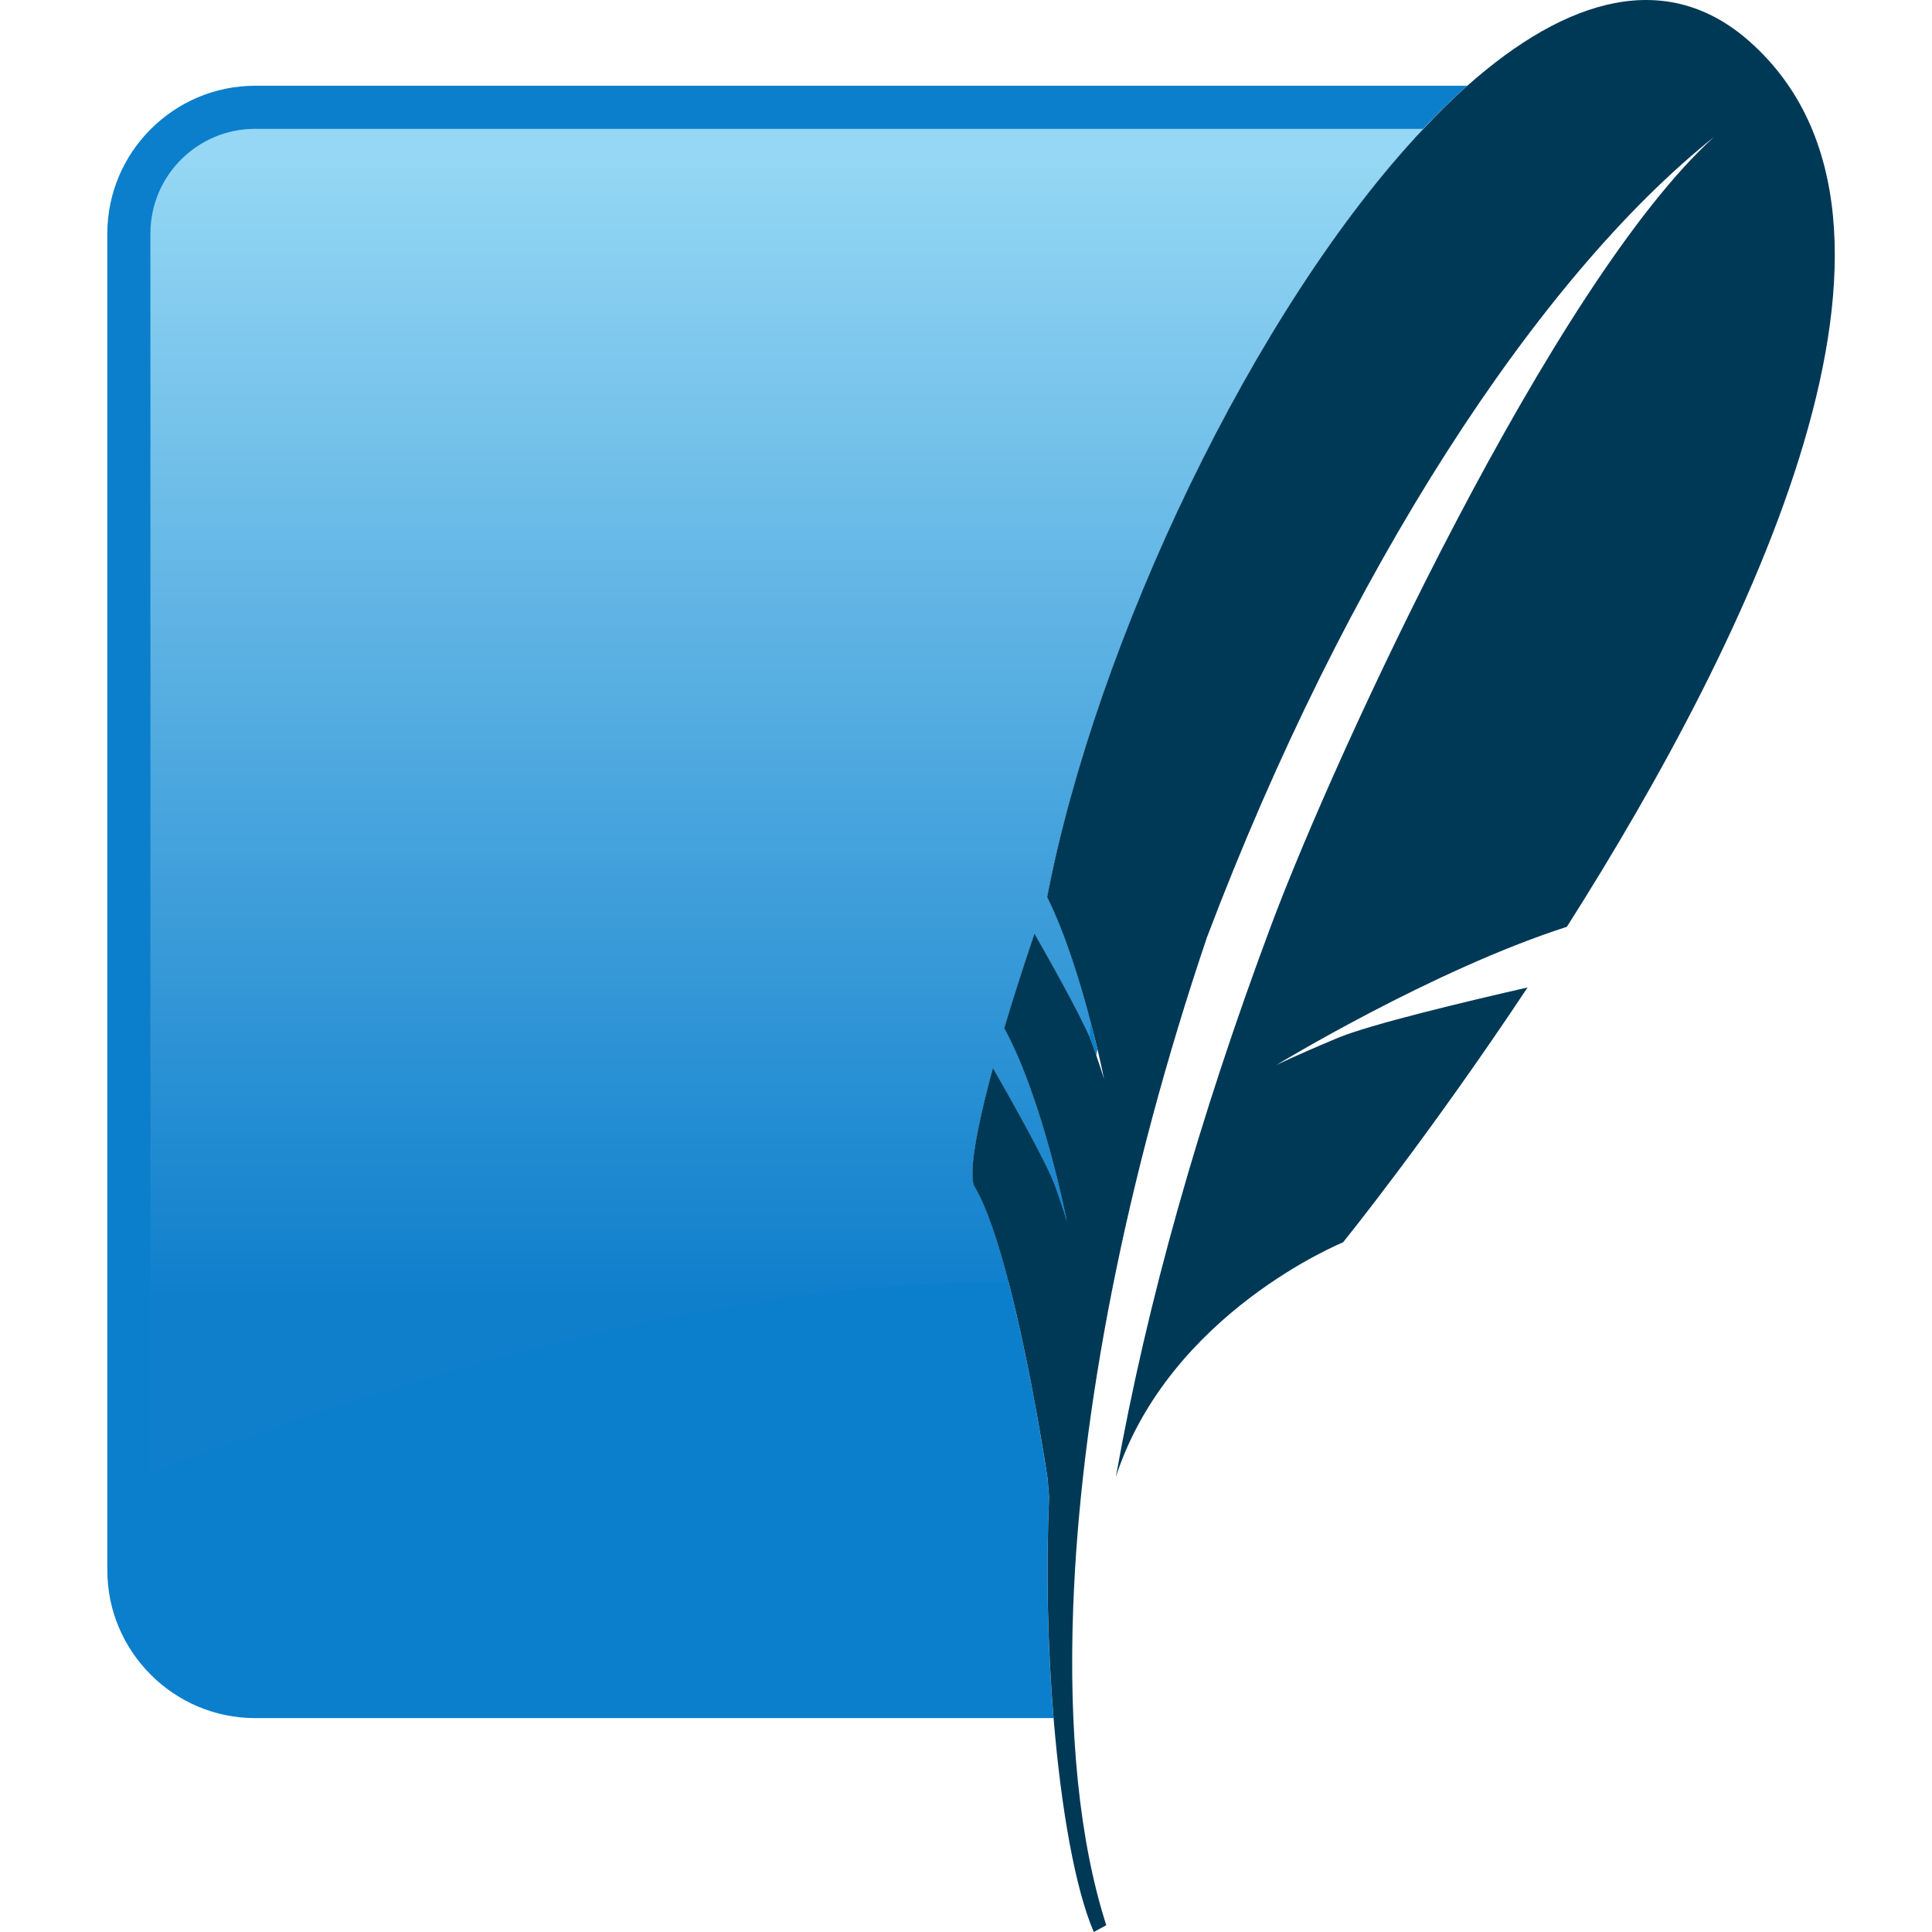
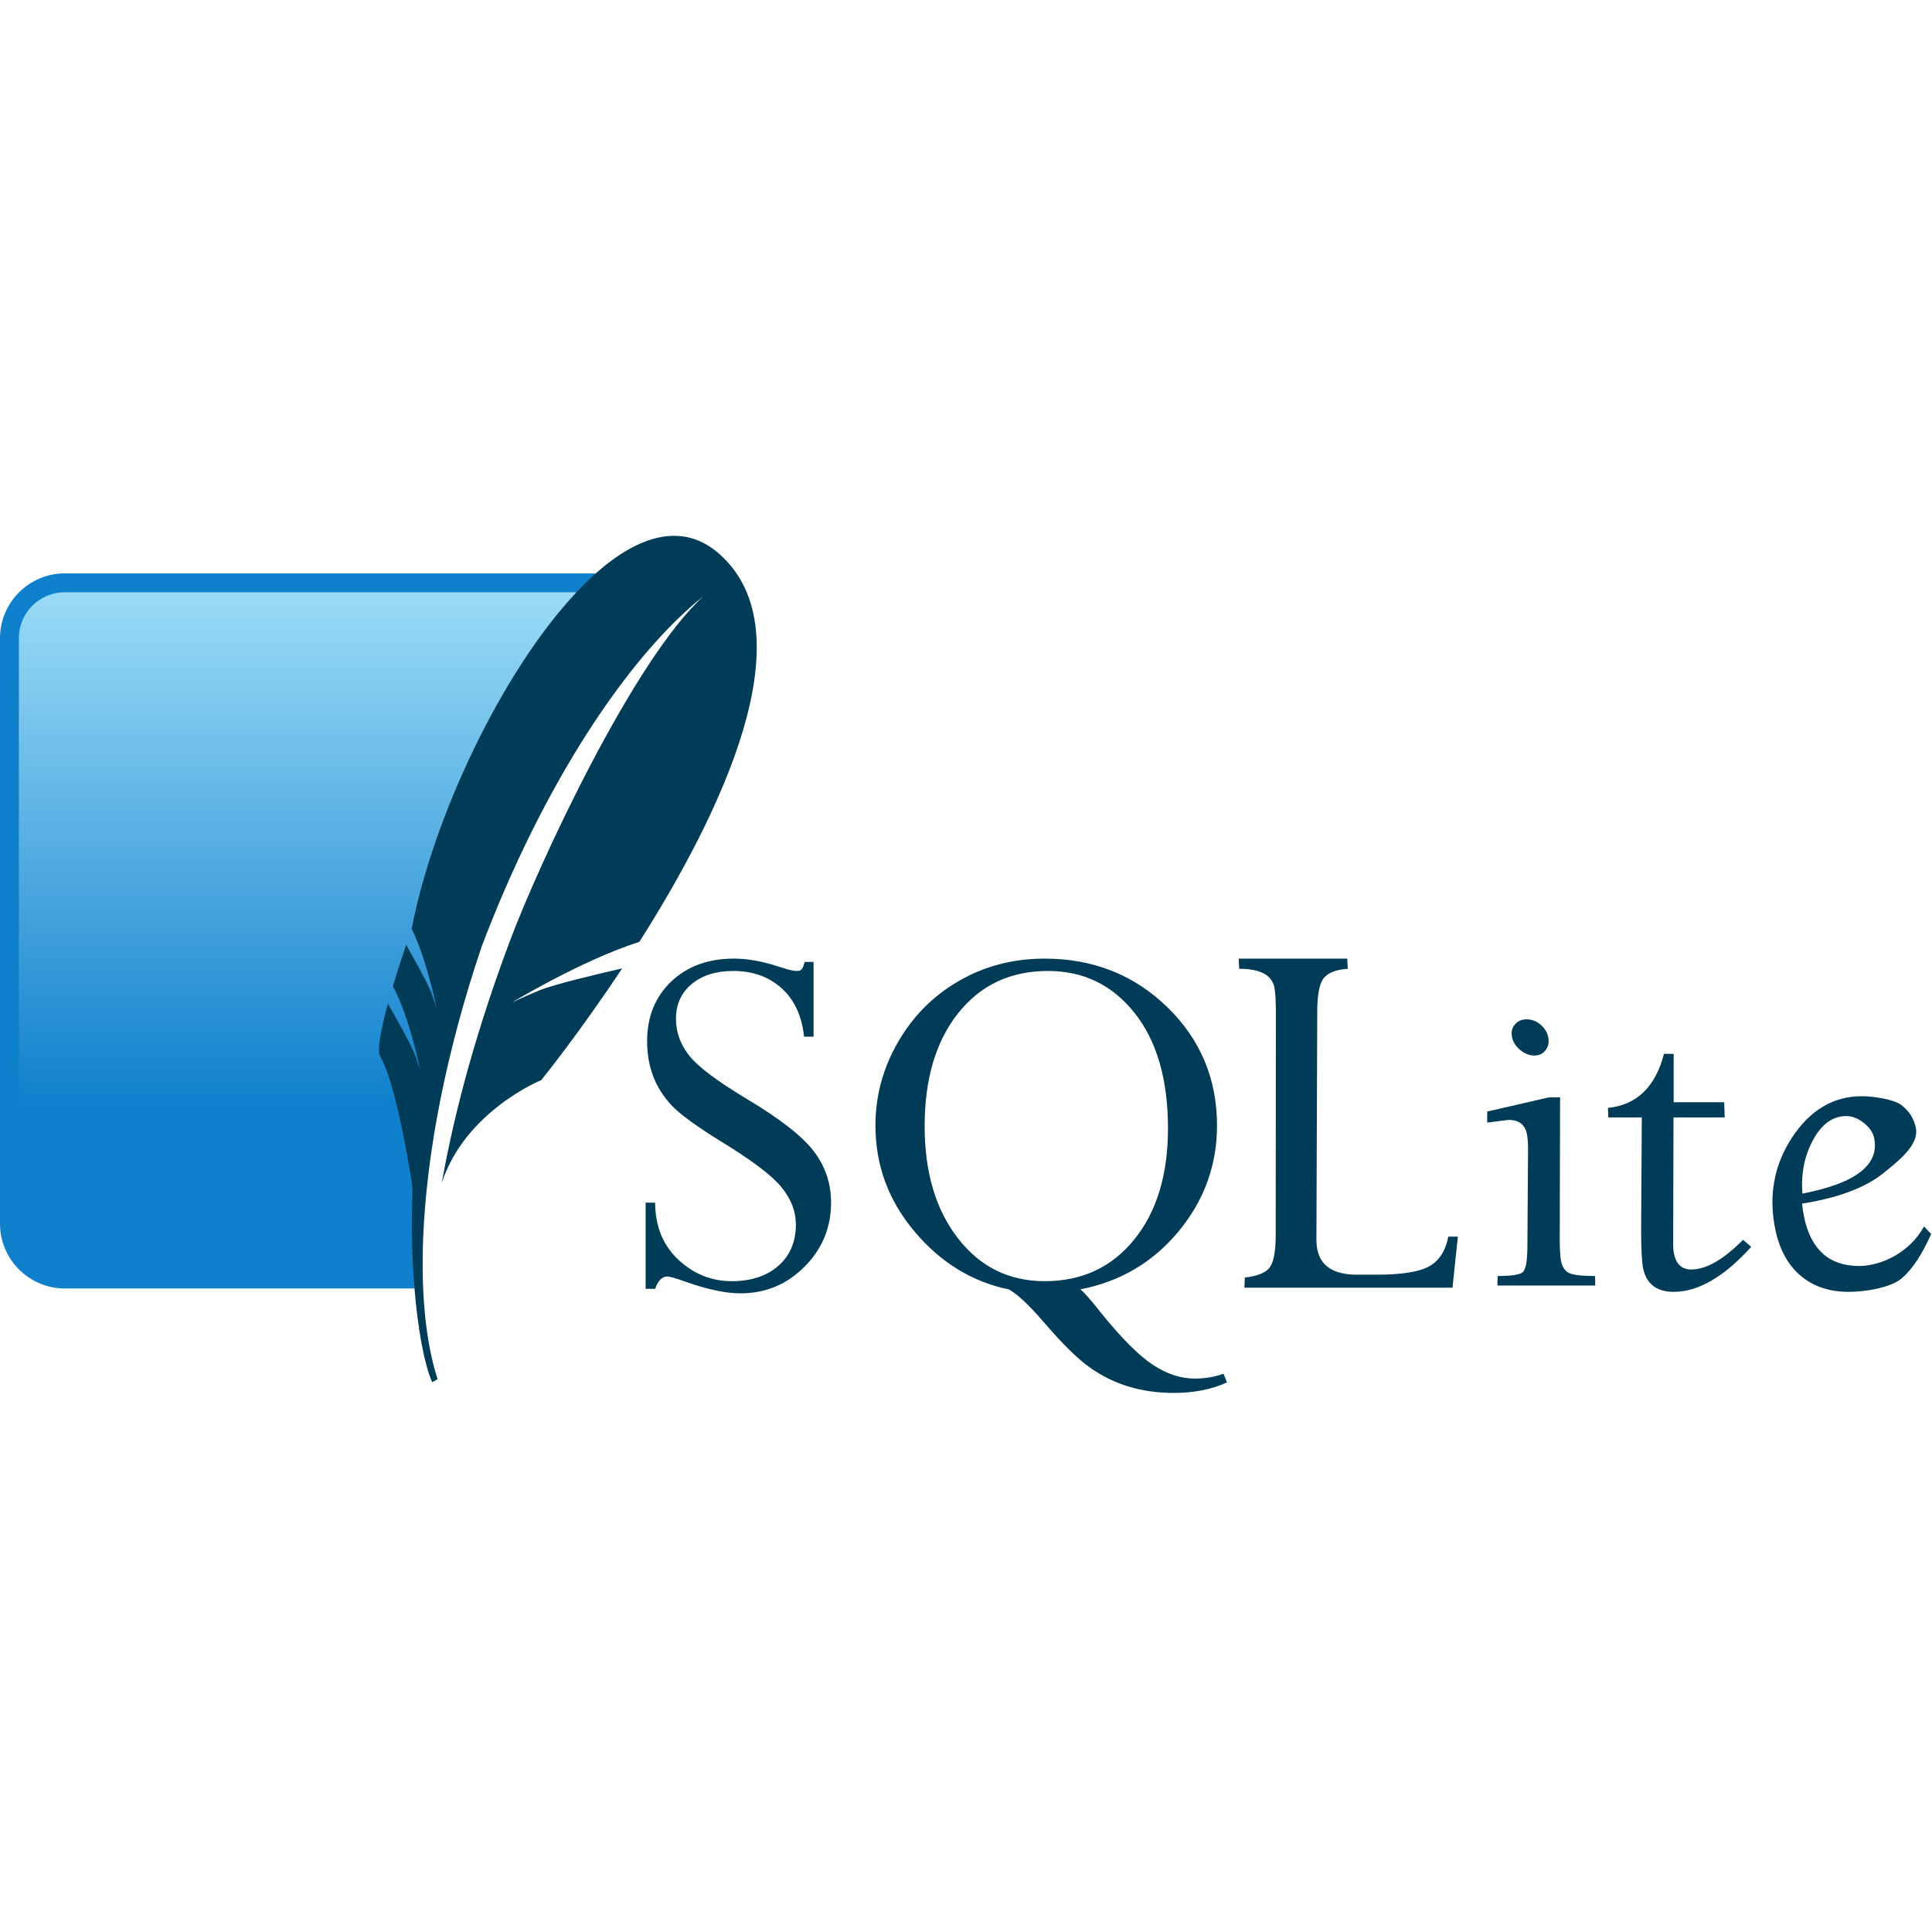
- <svg xmlns="http://www.w3.org/2000/svg" viewBox="0 0 128 128">
+ <svg xmlns="http://www.w3.org/2000/svg" width="800px" height="800px" viewBox="0 -142 512 512" version="1.1" preserveAspectRatio="xMidYMid">
  <defs>
-     <linearGradient id="sqlite-original-a" x1="-15.615" x2="-6.741" y1="-9.108" y2="-9.108" gradientTransform="rotate(90 -90.486 64.634) scale(9.2712)" gradientUnits="userSpaceOnUse">
-       <stop stop-color="#95d7f4" offset="0" />
-       <stop stop-color="#0f7fcc" offset=".92" />
-       <stop stop-color="#0f7fcc" offset="1" />
+     <linearGradient x1="57.662%" y1="2.046%" x2="57.662%" y2="94.439%" id="linearGradient-1">
+       <stop stop-color="#97D9F6" offset="0%">
+ 
+ </stop>
+       <stop stop-color="#0F80CC" offset="92.024%">
+ 
+ </stop>
+       <stop stop-color="#0F80CC" offset="100%">
+ 
+ </stop>
    </linearGradient>
  </defs>
-   <path d="M69.5 99.176c-.059-.73-.094-1.2-.094-1.2S67.2 83.087 64.57 78.642c-.414-.707.043-3.594 1.207-7.88.68 1.169 3.54 6.192 4.118 7.81.648 1.824.78 2.347.78 2.347s-1.57-8.082-4.144-12.797a162.286 162.286 0 012.004-6.265c.973 1.71 3.313 5.859 3.828 7.3.102.293.192.543.27.774.023-.137.05-.274.074-.414-.59-2.504-1.75-6.86-3.336-10.082 3.52-18.328 15.531-42.824 27.84-53.754H16.9c-5.387 0-9.789 4.406-9.789 9.789v88.57c0 5.383 4.406 9.789 9.79 9.789h52.897a118.657 118.657 0 01-.297-14.652" fill="#0b7fcc" />
-   <path d="M65.777 70.762c.68 1.168 3.54 6.188 4.117 7.809.649 1.824.781 2.347.781 2.347s-1.57-8.082-4.144-12.797a164.535 164.535 0 012.004-6.27c.887 1.567 2.922 5.169 3.652 6.872l.082-.961c-.648-2.496-1.633-5.766-2.898-8.328 3.242-16.871 13.68-38.97 24.926-50.898H16.899a6.94 6.94 0 00-6.934 6.933v82.11c17.527-6.731 38.664-12.88 56.855-12.614-.672-2.605-1.441-4.96-2.25-6.324-.414-.707.043-3.597 1.207-7.879" fill="url(#sqlite-original-a)" />
-   <path d="M115.95 2.781c-5.5-4.906-12.164-2.933-18.734 2.899a44.347 44.347 0 00-2.914 2.859c-11.25 11.926-21.684 34.023-24.926 50.895 1.262 2.563 2.25 5.832 2.894 8.328.168.64.32 1.242.442 1.754.285 1.207.437 1.996.437 1.996s-.101-.383-.515-1.582c-.078-.23-.168-.484-.27-.773-.043-.125-.105-.274-.172-.434-.734-1.703-2.765-5.305-3.656-6.867-.762 2.25-1.437 4.36-2.004 6.265 2.578 4.715 4.149 12.797 4.149 12.797s-.137-.523-.782-2.347c-.578-1.621-3.441-6.64-4.117-7.809-1.164 4.281-1.625 7.172-1.207 7.88.809 1.362 1.574 3.722 2.25 6.323 1.524 5.867 2.586 13.012 2.586 13.012s.031.469.094 1.2a118.653 118.653 0 00.297 14.651c.504 6.11 1.453 11.363 2.664 14.172l.828-.449c-1.781-5.535-2.504-12.793-2.188-21.156.48-12.793 3.422-28.215 8.856-44.289 9.191-24.27 21.938-43.738 33.602-53.035-10.633 9.602-25.023 40.684-29.332 52.195-4.82 12.891-8.238 24.984-10.301 36.574 3.55-10.863 15.047-15.53 15.047-15.53s5.637-6.958 12.227-16.888c-3.95.903-10.43 2.442-12.598 3.352-3.2 1.344-4.067 1.8-4.067 1.8s10.371-6.312 19.27-9.171c12.234-19.27 25.562-46.648 12.141-58.621" fill="#003956" />
+   <g>
+     <path d="M194.519,112.044 C187.699,112.044 182.152,114.063 177.901,118.099 C173.649,122.139 171.492,127.434 171.492,133.923 C171.492,137.285 172.027,140.351 173.083,143.16 C174.138,145.975 175.781,148.583 177.989,150.939 C180.197,153.298 184.617,156.501 191.204,160.575 C199.288,165.509 204.577,169.514 207.116,172.641 C209.657,175.765 210.917,179.039 210.917,182.453 C210.917,187.024 209.413,190.672 206.32,193.414 C203.223,196.158 199.081,197.525 193.945,197.525 C188.528,197.525 183.809,195.615 179.757,191.823 C175.705,188.026 173.659,183.003 173.613,176.707 L171.094,176.707 L171.094,199.558 L173.613,199.558 C174.382,197.394 175.447,196.287 176.84,196.287 C177.51,196.287 179.08,196.749 181.525,197.613 C187.474,199.73 192.359,200.751 196.199,200.751 C202.816,200.751 208.465,198.434 213.171,193.724 C217.87,189.016 220.243,183.337 220.243,176.707 C220.243,171.566 218.677,166.992 215.602,163.006 C212.528,159.014 206.549,154.371 197.613,149.039 C189.924,144.419 184.933,140.657 182.63,137.724 C180.323,134.795 179.138,131.555 179.138,128 C179.138,124.155 180.551,121.066 183.337,118.762 C186.123,116.457 189.774,115.315 194.343,115.315 C199.484,115.315 203.769,116.841 207.16,119.912 C210.548,122.988 212.507,127.251 213.083,132.729 L215.602,132.729 L215.602,112.928 L213.26,112.928 C212.973,113.938 212.708,114.583 212.464,114.873 C212.227,115.161 211.771,115.315 211.094,115.315 C210.279,115.315 208.826,114.972 206.762,114.298 C202.343,112.81 198.267,112.044 194.519,112.044 L194.519,112.044 Z M276.862,112.044 C268.551,112.044 261.005,114.003 254.188,117.923 C247.36,121.835 241.955,127.268 237.967,134.188 C233.98,141.107 232,148.456 232,156.287 C232,166.809 235.444,176.182 242.387,184.398 C249.333,192.608 257.657,197.724 267.315,199.691 C269.523,200.841 272.682,203.811 276.818,208.619 C281.478,214.044 285.421,217.957 288.663,220.287 C291.902,222.619 295.399,224.327 299.094,225.459 C302.792,226.585 306.792,227.138 311.116,227.138 C316.353,227.138 321.041,226.228 325.171,224.354 L324.243,222.055 C321.846,222.92 319.289,223.337 316.597,223.337 C312.942,223.337 309.249,222.132 305.547,219.713 C301.85,217.287 297.227,212.66 291.713,205.834 C289.121,202.564 287.332,200.5 286.32,199.691 C296.888,197.627 305.577,192.506 312.354,184.309 C319.128,176.117 322.519,166.767 322.519,156.287 C322.519,143.845 318.092,133.387 309.304,124.862 C300.508,116.335 289.692,112.044 276.862,112.044 L276.862,112.044 Z M328.265,112.044 L328.398,114.74 C333.931,114.74 337.031,116.37 337.724,119.646 C337.982,120.819 338.1,122.983 338.121,126.099 L338.077,185.724 C338.031,190.177 337.397,193.02 336.177,194.254 C334.955,195.479 332.89,196.247 329.901,196.552 L329.768,199.249 L384.928,199.249 L386.343,185.724 L383.823,185.724 C383.104,189.408 381.454,192.048 378.829,193.547 C376.196,195.057 371.541,195.801 364.818,195.801 L359.602,195.801 C353.552,195.801 350.052,193.614 349.127,189.215 C348.936,188.345 348.871,187.412 348.862,186.387 L349.083,126.099 C349.082,121.653 349.643,118.674 350.807,117.215 C351.982,115.762 354.102,114.949 357.171,114.74 L357.039,112.044 L328.265,112.044 L328.265,112.044 Z M277.746,115.315 C287.12,115.315 294.773,119.007 300.685,126.453 C306.595,133.902 309.525,144.111 309.525,157.039 C309.525,169.289 306.553,179.097 300.597,186.475 C294.64,193.851 286.713,197.525 276.862,197.525 C267.398,197.525 259.723,193.736 253.834,186.122 C247.95,178.507 245.039,168.621 245.039,156.464 C245.039,143.972 247.986,133.972 253.923,126.497 C259.856,119.031 267.801,115.315 277.746,115.315 L277.746,115.315 Z M404.597,128.133 C403.251,128.133 402.226,128.587 401.459,129.503 C400.674,130.415 400.433,131.52 400.707,132.862 C400.972,134.164 401.706,135.304 402.873,136.265 C404.033,137.225 405.284,137.724 406.63,137.724 C407.931,137.724 408.923,137.225 409.635,136.265 C410.348,135.304 410.565,134.164 410.298,132.862 C410.024,131.52 409.315,130.415 408.221,129.503 C407.114,128.587 405.898,128.133 404.597,128.133 L404.597,128.133 Z M440.972,137.282 C438.686,146.076 433.731,150.835 426.122,151.602 L426.21,154.122 L435.094,154.122 L434.917,183.912 C434.931,189.005 435.087,192.396 435.448,194.122 C436.323,198.253 439.021,200.354 443.536,200.354 C450.069,200.354 456.921,196.374 464.088,188.42 L461.923,186.564 C456.748,191.802 452.172,194.431 448.177,194.431 C445.721,194.431 444.199,193.019 443.624,190.232 C443.467,189.555 443.403,188.764 443.403,187.845 L443.492,154.122 L457.061,154.122 L456.928,150.099 L443.536,150.099 L443.536,137.282 L440.972,137.282 L440.972,137.282 Z M493.436,148.508 C485.847,148.508 479.673,152.193 474.873,159.514 C470.098,166.847 468.62,174.972 470.497,183.912 C471.602,189.148 473.803,193.206 477.171,196.066 C480.534,198.925 484.8,200.354 489.901,200.354 C494.649,200.354 501.261,199.151 504.044,196.729 C506.834,194.309 509.405,190.387 511.779,185.017 L509.878,183.028 C506.091,189.995 498.449,193.503 492.685,193.503 C484.761,193.503 479.908,189.155 478.099,180.508 C477.864,179.405 477.689,178.219 477.569,176.972 C486.996,175.48 494.14,172.837 498.961,169.017 C503.779,165.194 508.616,161.142 507.713,156.862 C507.175,154.318 505.855,152.318 503.823,150.807 C501.765,149.296 496.423,148.508 493.436,148.508 L493.436,148.508 Z M410.475,148.818 L394.122,152.575 L394.122,155.492 L399.779,154.785 C402.519,154.785 404.132,156.025 404.641,158.497 C404.812,159.324 404.92,160.486 404.95,161.945 L404.773,188.685 C404.728,192.385 404.317,194.536 403.492,195.182 C402.659,195.829 400.463,196.155 396.906,196.155 L396.818,198.674 L422.762,198.674 L422.718,196.155 C419.113,196.155 416.776,195.87 415.735,195.315 C414.711,194.763 414.006,193.759 413.702,192.221 C413.467,191.113 413.364,189.203 413.348,186.564 L413.437,148.818 L410.475,148.818 L410.475,148.818 Z M489.282,153.768 C490.861,153.768 492.386,154.378 493.923,155.58 C495.438,156.778 496.361,158.111 496.663,159.558 C498.143,166.667 491.84,171.582 477.657,174.32 C477.253,169.137 478.151,164.431 480.442,160.177 C482.716,155.927 485.677,153.768 489.282,153.768 L489.282,153.768 Z" fill="#003B57">
+ 
+ </path>
+     <path d="M157.888,9.952 L17.15,9.952 C7.717,9.952 1.42108547e-14,17.671 1.42108547e-14,27.103 L1.42108547e-14,182.31 C1.42108547e-14,191.742 7.717,199.459 17.15,199.459 L109.843,199.459 C108.791,153.338 124.541,63.831 157.888,9.952 L157.888,9.952 Z" fill="#0F80CC">
+ 
+ </path>
+     <path d="M152.775,14.955 L17.15,14.955 C10.452,14.955 5.002,20.404 5.002,27.103 L5.002,170.986 C35.718,159.198 81.819,149.026 113.695,149.488 C120.101,115.994 138.927,50.354 152.775,14.955 L152.775,14.955 Z" fill="url(#linearGradient-1)">
+ 
+ </path>
+     <path d="M190.715,4.872 C181.076,-3.723 169.406,-0.271 157.888,9.952 C156.178,11.47 154.472,13.155 152.775,14.955 C133.071,35.858 114.781,74.576 109.099,104.145 C111.313,108.634 113.042,114.362 114.18,118.738 C114.472,119.86 114.735,120.914 114.946,121.81 C115.446,123.932 115.715,125.307 115.715,125.307 C115.715,125.307 115.538,124.639 114.813,122.537 C114.675,122.134 114.521,121.694 114.339,121.176 C114.262,120.962 114.154,120.702 114.035,120.424 C112.75,117.436 109.195,111.13 107.63,108.385 C106.292,112.332 105.109,116.026 104.119,119.367 C108.636,127.632 111.389,141.796 111.389,141.796 C111.389,141.796 111.15,140.878 110.015,137.674 C109.007,134.841 103.988,126.046 102.799,123.99 C100.765,131.499 99.957,136.568 100.686,137.802 C102.101,140.193 103.448,144.32 104.632,148.883 C107.305,159.164 109.163,171.679 109.163,171.679 C109.163,171.679 109.223,172.508 109.324,173.785 C108.952,182.418 109.175,191.369 109.843,199.459 C110.729,210.169 112.396,219.37 114.521,224.293 L115.964,223.507 C112.844,213.806 111.576,201.093 112.131,186.431 C112.971,164.02 118.128,136.994 127.657,108.825 C143.756,66.302 166.093,32.184 186.536,15.89 C167.903,32.718 142.685,87.187 135.136,107.357 C126.683,129.945 120.693,151.141 117.083,171.449 C123.312,152.41 143.451,144.227 143.451,144.227 C143.451,144.227 153.328,132.045 164.871,114.641 C157.957,116.218 146.603,118.918 142.8,120.516 C137.19,122.869 135.679,123.672 135.679,123.672 C135.679,123.672 153.85,112.606 169.439,107.596 C190.879,73.828 214.238,25.856 190.715,4.872" fill="#003B57">
+ 
+ </path>
+   </g>
</svg>
